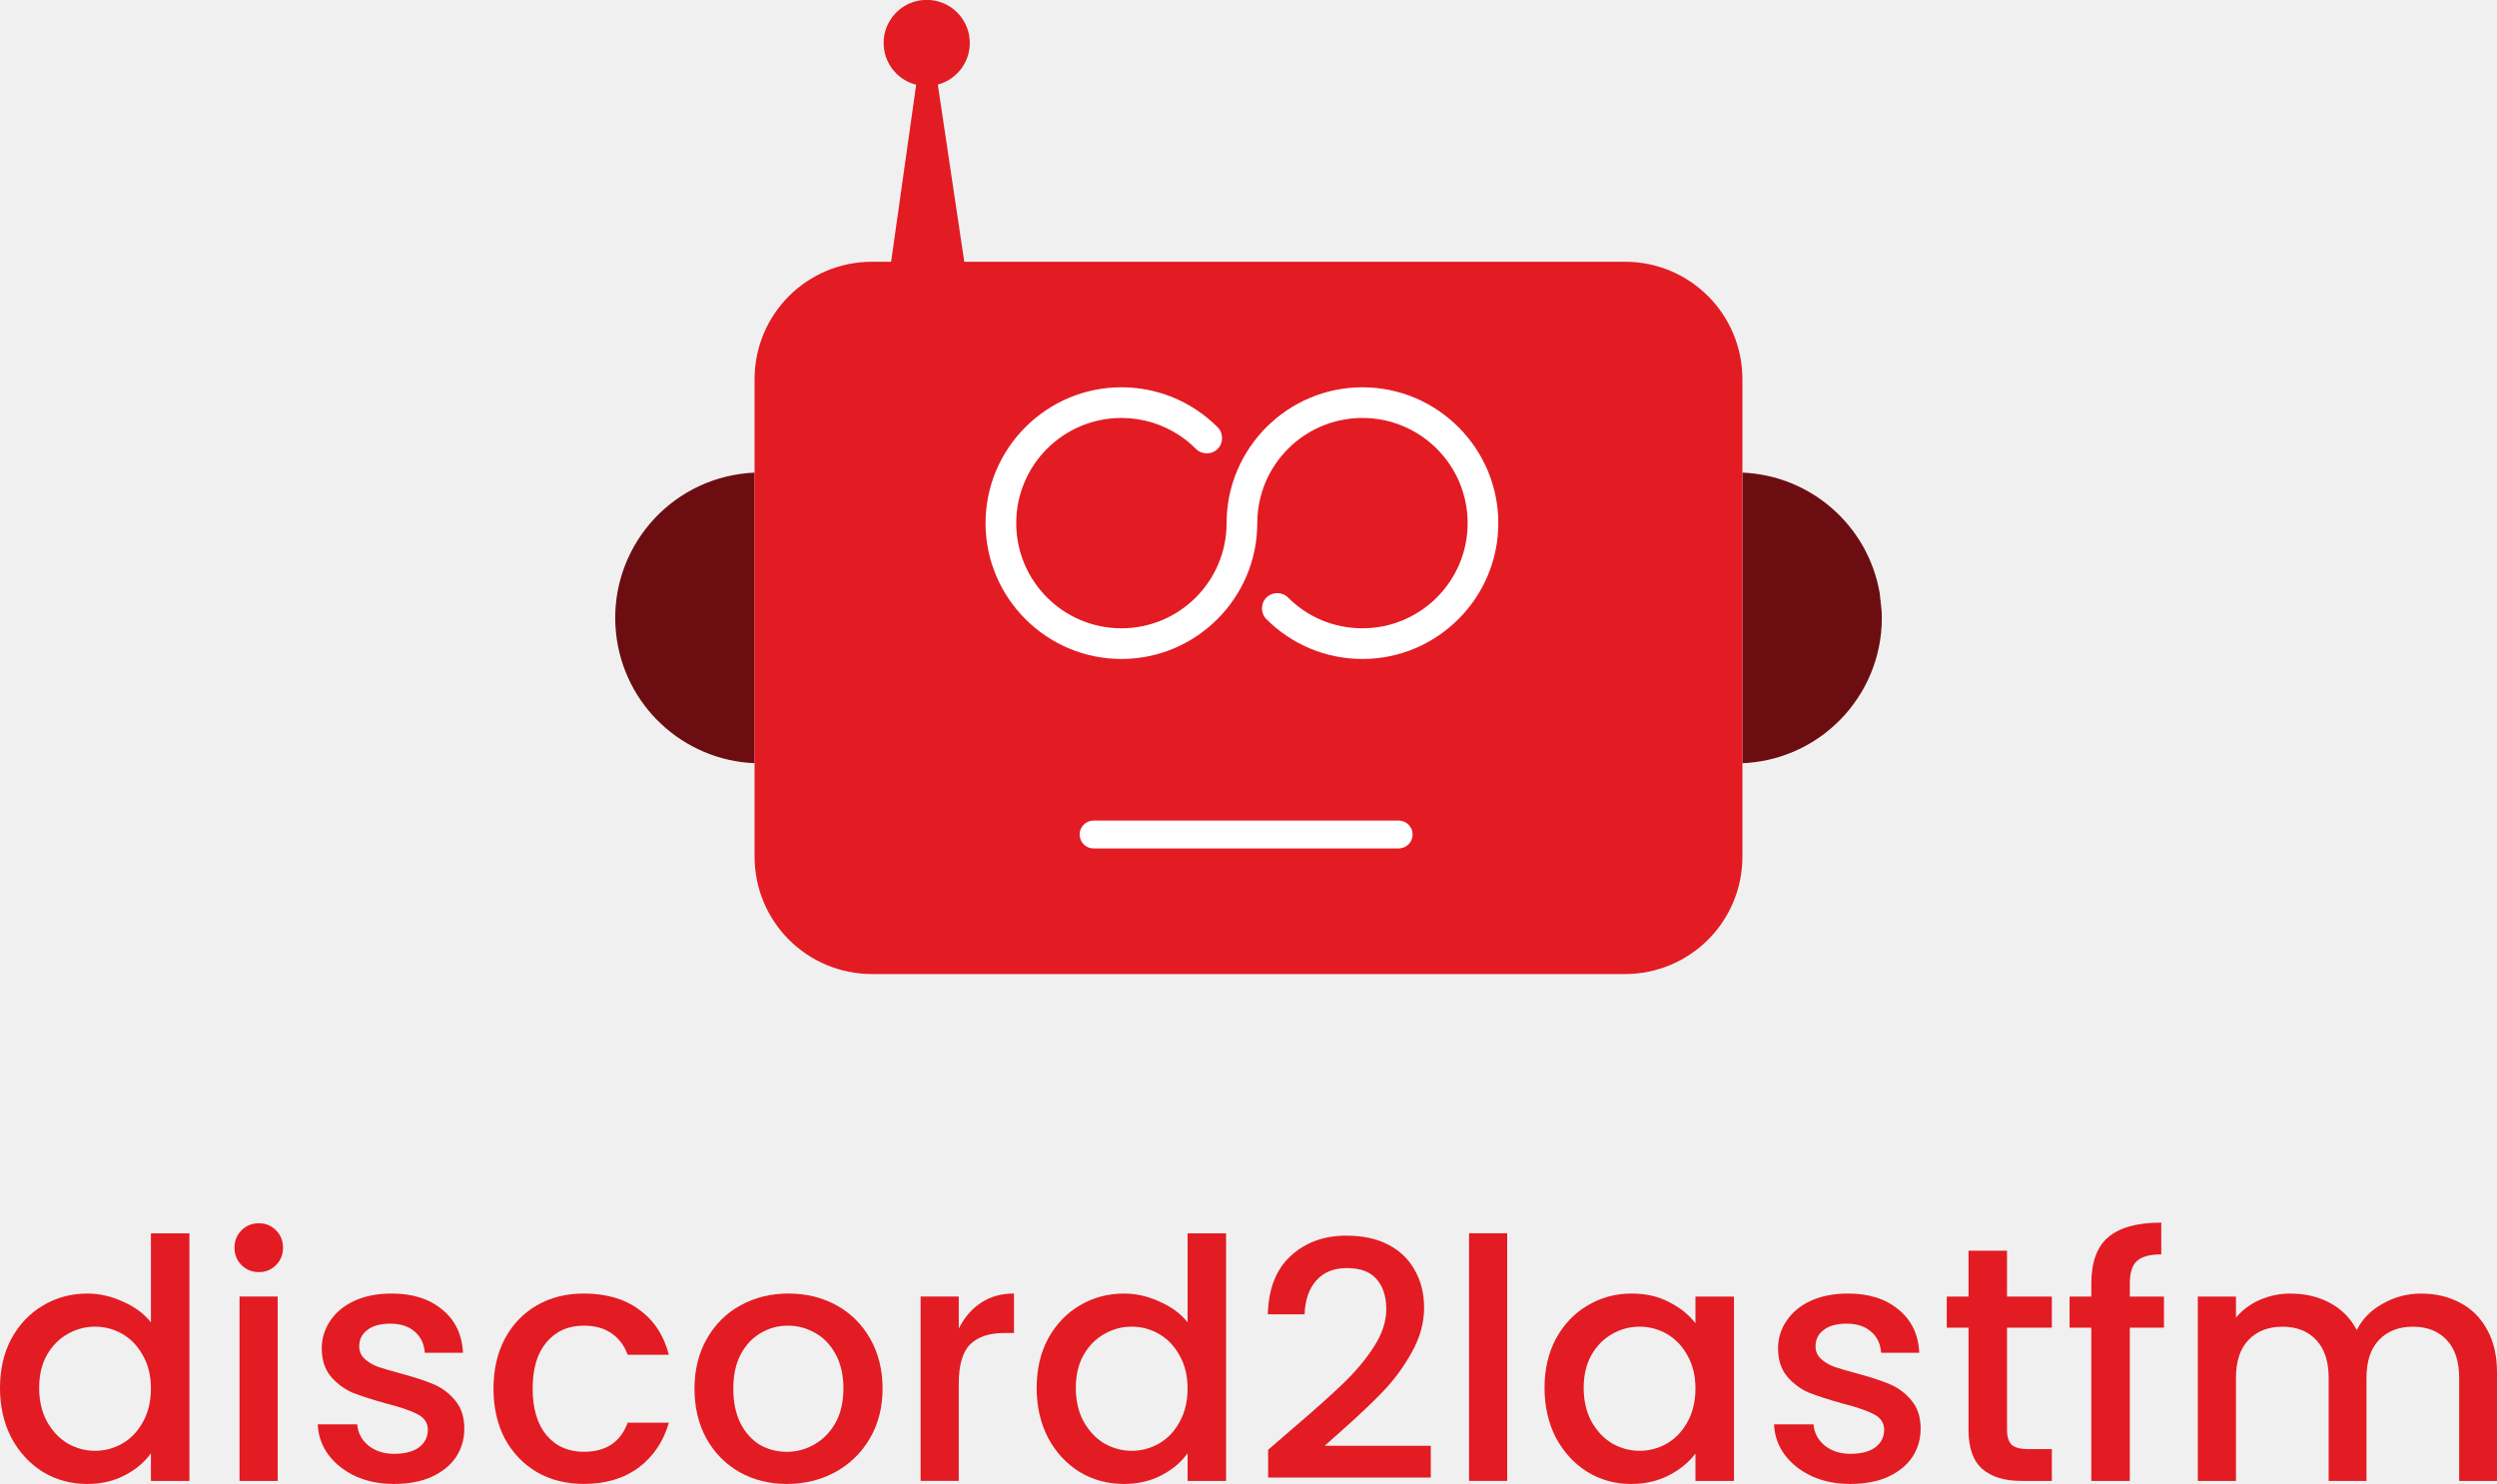
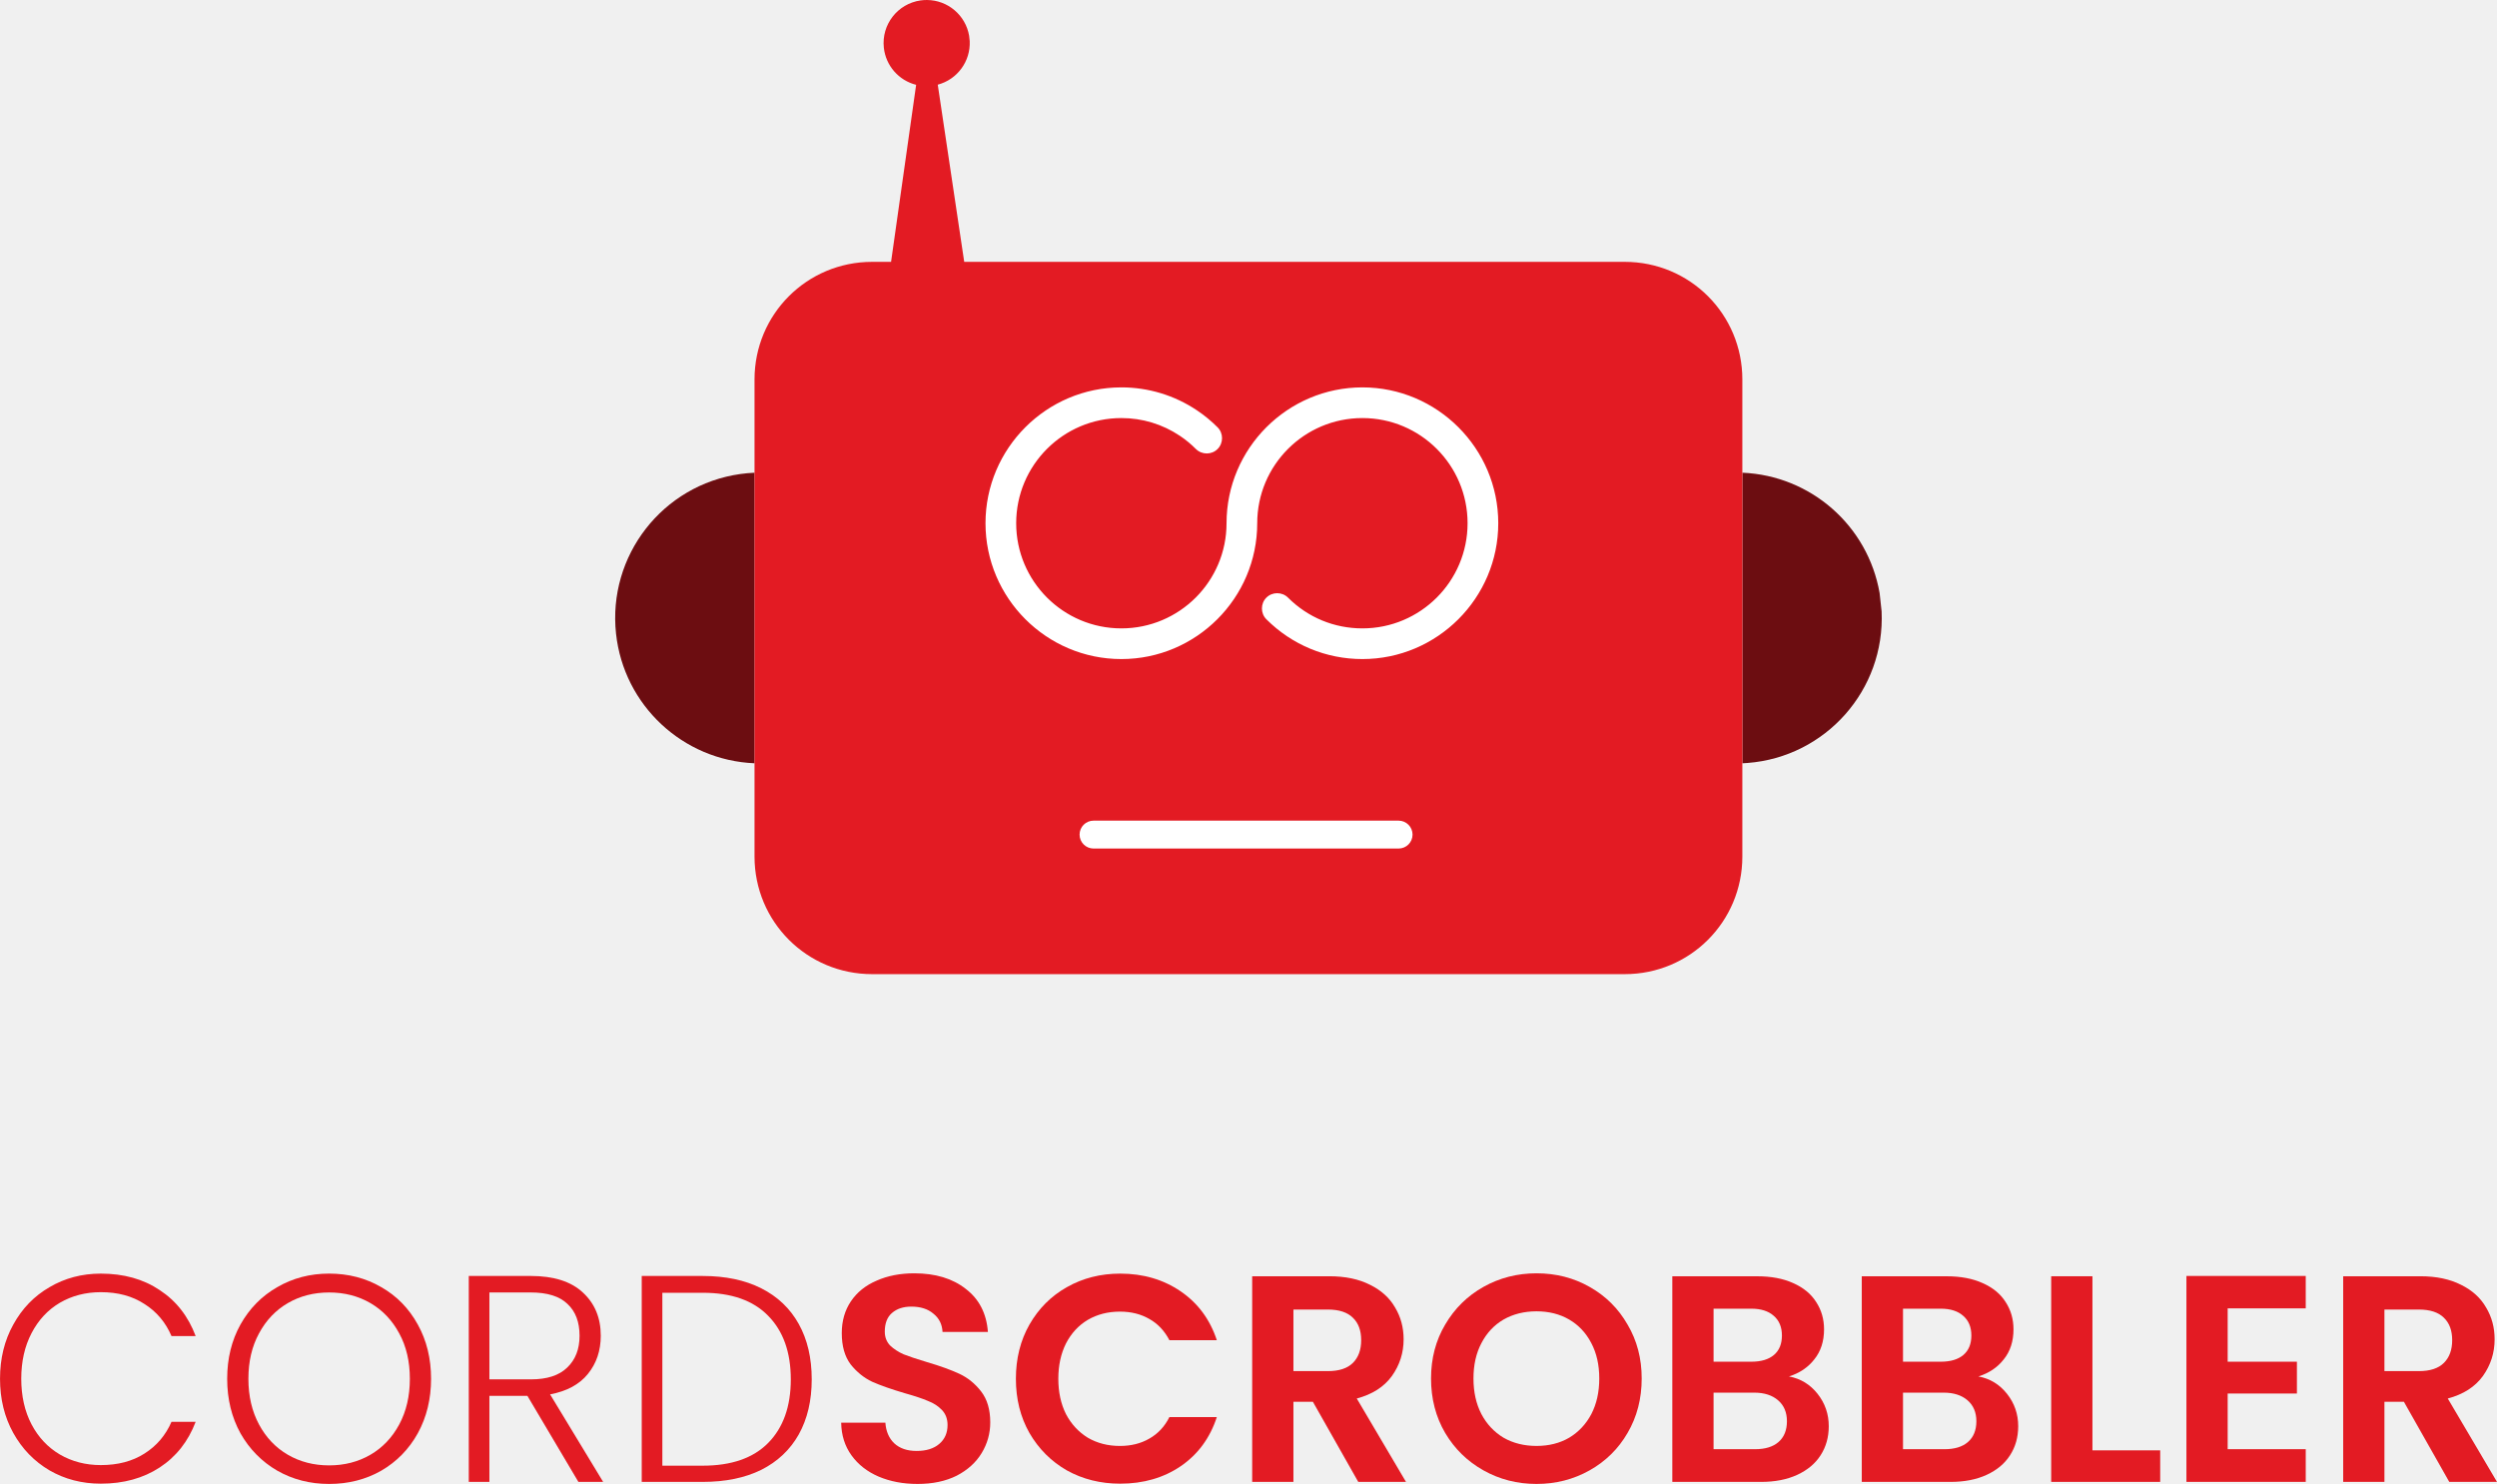
- <svg xmlns="http://www.w3.org/2000/svg" width="446.82mm" height="265.57mm" version="1.1" viewBox="0 0 446.82 265.57">
-   <g transform="translate(144.79 -37.104)">
-     <g transform="matrix(1.7 0 0 1.7 -55.033 -150.86)" fill="#e31b23" stroke-linecap="round" stroke-linejoin="round" stroke-width="3.28" style="paint-order:stroke fill markers" aria-label="discord2lastfm">
-       <path d="m-52.798 256.68q0-2.924 1.198-5.178 1.233-2.255 3.311-3.487 2.114-1.268 4.685-1.268 1.902 0 3.734 0.845 1.867 0.81 2.959 2.184v-9.37h4.051v26.068h-4.051v-2.924q-0.986 1.409-2.748 2.325-1.726 0.916-3.981 0.916-2.536 0-4.65-1.268-2.078-1.303-3.311-3.593-1.198-2.325-1.198-5.249zm15.887 0.07q0-2.008-0.845-3.487-0.81-1.48-2.149-2.255t-2.889-0.775q-1.55 0-2.889 0.775-1.339 0.74-2.184 2.219-0.81 1.444-0.81 3.452 0 2.008 0.81 3.523 0.845 1.515 2.184 2.325 1.374 0.775 2.889 0.775 1.55 0 2.889-0.775 1.339-0.775 2.149-2.255 0.845-1.515 0.845-3.523z" />
-       <path d="m-25.542 244.49q-1.092 0-1.832-0.74-0.74-0.74-0.74-1.832t0.74-1.832q0.74-0.74 1.832-0.74 1.057 0 1.796 0.74 0.74 0.74 0.74 1.832t-0.74 1.832q-0.74 0.74-1.796 0.74zm1.973 2.571v19.41h-4.016v-19.41z" />
-       <path d="m-11.322 266.79q-2.255 0-4.051-0.81-1.796-0.845-2.853-2.255-1.057-1.444-1.127-3.206h4.157q0.106 1.339 1.163 2.219 1.092 0.881 2.712 0.881 1.691 0 2.607-0.669 0.951-0.705 0.951-1.867 0-1.057-1.057-1.62-1.057-0.564-3.276-1.127-2.149-0.599-3.523-1.127-1.339-0.564-2.325-1.691-0.986-1.163-0.986-2.994 0-1.585 0.881-2.889 0.881-1.339 2.536-2.114 1.691-0.775 3.945-0.775 3.311 0 5.319 1.691 2.043 1.656 2.184 4.544h-4.016q-0.106-1.409-1.057-2.219-0.951-0.845-2.571-0.845-1.585 0-2.431 0.669-0.845 0.634-0.845 1.726 0 0.775 0.564 1.303 0.564 0.528 1.409 0.845 0.845 0.282 2.395 0.705 2.114 0.564 3.452 1.127 1.339 0.564 2.29 1.726 0.951 1.127 0.951 2.959 0 1.656-0.881 2.994-0.881 1.303-2.571 2.078-1.656 0.74-3.945 0.74z" />
-       <path d="m-0.853 256.75q0-2.994 1.198-5.249 1.233-2.29 3.382-3.523 2.149-1.233 4.932-1.233 3.523 0 5.812 1.691 2.325 1.656 3.135 4.756h-4.333q-0.528-1.444-1.691-2.255-1.163-0.81-2.924-0.81-2.466 0-3.945 1.761-1.444 1.726-1.444 4.861t1.444 4.896q1.48 1.761 3.945 1.761 3.487 0 4.615-3.065h4.333q-0.845 2.959-3.17 4.72-2.325 1.726-5.777 1.726-2.783 0-4.932-1.233-2.149-1.268-3.382-3.523-1.198-2.29-1.198-5.284z" />
-       <path d="m30.027 266.79q-2.748 0-4.967-1.233-2.219-1.268-3.487-3.523-1.268-2.29-1.268-5.284 0-2.959 1.303-5.249 1.303-2.29 3.558-3.523 2.255-1.233 5.037-1.233 2.783 0 5.037 1.233 2.255 1.233 3.558 3.523 1.303 2.29 1.303 5.249 0 2.959-1.339 5.249t-3.663 3.558q-2.29 1.233-5.073 1.233zm0-3.382q1.55 0 2.889-0.775 1.374-0.775 2.219-2.255 0.845-1.515 0.845-3.628 0-2.114-0.81-3.593-0.81-1.515-2.149-2.255-1.339-0.775-2.889-0.775-1.55 0-2.853 0.775-1.303 0.74-2.114 2.255-0.775 1.48-0.775 3.593 0 2.114 0.74 3.628 0.775 1.515 2.043 2.29 1.303 0.74 2.853 0.74z" />
-       <path d="m48.122 250.44q0.881-1.761 2.325-2.712 1.48-0.986 3.487-0.986v4.157h-1.022q-2.36 0-3.593 1.198-1.198 1.198-1.198 4.157v10.216h-4.016v-19.41h4.016z" />
-       <path d="m56.321 256.68q0-2.924 1.198-5.178 1.233-2.255 3.311-3.487 2.114-1.268 4.685-1.268 1.902 0 3.734 0.845 1.867 0.81 2.959 2.184v-9.37h4.051v26.068h-4.051v-2.924q-0.986 1.409-2.748 2.325-1.726 0.916-3.981 0.916-2.536 0-4.65-1.268-2.078-1.303-3.311-3.593-1.198-2.325-1.198-5.249zm15.887 0.07q0-2.008-0.845-3.487-0.81-1.48-2.149-2.255t-2.889-0.775q-1.55 0-2.889 0.775-1.339 0.74-2.184 2.219-0.81 1.444-0.81 3.452 0 2.008 0.81 3.523 0.845 1.515 2.184 2.325 1.374 0.775 2.889 0.775 1.55 0 2.889-0.775 1.339-0.775 2.149-2.255 0.845-1.515 0.845-3.523z" />
-       <path d="m83.295 260.94q3.382-2.889 5.319-4.756t3.206-3.84q1.303-2.008 1.303-3.945 0-2.008-1.022-3.17-0.986-1.163-3.135-1.163-2.078 0-3.241 1.339-1.127 1.303-1.198 3.523h-3.875q0.106-4.016 2.395-6.129 2.325-2.149 5.883-2.149 2.571 0 4.403 0.951 1.832 0.951 2.783 2.677 0.986 1.726 0.986 3.945 0 2.431-1.303 4.72-1.268 2.29-3.03 4.122-1.761 1.832-4.509 4.262l-1.62 1.444h11.167v3.346h-17.12v-2.924z" />
-       <path d="m105.85 240.4v26.068h-4.016v-26.068z" />
-       <path d="m109.78 256.68q0-2.924 1.198-5.178 1.233-2.255 3.311-3.487 2.114-1.268 4.65-1.268 2.29 0 3.981 0.916 1.726 0.881 2.748 2.219v-2.818h4.051v19.41h-4.051v-2.889q-1.022 1.374-2.783 2.29-1.761 0.916-4.016 0.916-2.501 0-4.579-1.268-2.078-1.303-3.311-3.593-1.198-2.325-1.198-5.249zm15.887 0.07q0-2.008-0.845-3.487-0.81-1.48-2.149-2.255t-2.889-0.775q-1.55 0-2.889 0.775-1.339 0.74-2.184 2.219-0.81 1.444-0.81 3.452 0 2.008 0.81 3.523 0.845 1.515 2.184 2.325 1.374 0.775 2.889 0.775 1.55 0 2.889-0.775 1.339-0.775 2.149-2.255 0.845-1.515 0.845-3.523z" />
-       <path d="m141.97 266.79q-2.255 0-4.051-0.81-1.797-0.845-2.853-2.255-1.057-1.444-1.127-3.206h4.157q0.106 1.339 1.163 2.219 1.092 0.881 2.712 0.881 1.691 0 2.607-0.669 0.951-0.705 0.951-1.867 0-1.057-1.057-1.62t-3.276-1.127q-2.149-0.599-3.523-1.127-1.339-0.564-2.325-1.691-0.986-1.163-0.986-2.994 0-1.585 0.881-2.889 0.881-1.339 2.536-2.114 1.691-0.775 3.945-0.775 3.311 0 5.319 1.691 2.043 1.656 2.184 4.544h-4.016q-0.106-1.409-1.057-2.219-0.951-0.845-2.571-0.845-1.585 0-2.431 0.669-0.845 0.634-0.845 1.726 0 0.775 0.564 1.303 0.564 0.528 1.409 0.845 0.845 0.282 2.395 0.705 2.114 0.564 3.452 1.127 1.339 0.564 2.29 1.726 0.951 1.127 0.951 2.959 0 1.656-0.881 2.994-0.881 1.303-2.571 2.078-1.656 0.74-3.945 0.74z" />
-       <path d="m158.46 250.34v10.744q0 1.092 0.493 1.585 0.528 0.458 1.761 0.458h2.466v3.346h-3.17q-2.712 0-4.157-1.268-1.444-1.268-1.444-4.122v-10.744h-2.29v-3.276h2.29v-4.826h4.051v4.826h4.72v3.276z" />
-       <path d="m174.98 250.34h-3.593v16.134h-4.051v-16.134h-2.29v-3.276h2.29v-1.374q0-3.346 1.761-4.861 1.797-1.55 5.601-1.55v3.346q-1.832 0-2.571 0.705-0.74 0.669-0.74 2.36v1.374h3.593z" />
-       <path d="m202.04 246.75q2.29 0 4.086 0.951 1.832 0.951 2.853 2.818 1.057 1.867 1.057 4.509v11.449h-3.981v-10.85q0-2.607-1.303-3.981-1.303-1.409-3.558-1.409t-3.593 1.409q-1.303 1.374-1.303 3.981v10.85h-3.981v-10.85q0-2.607-1.303-3.981-1.303-1.409-3.558-1.409t-3.593 1.409q-1.303 1.374-1.303 3.981v10.85h-4.016v-19.41h4.016v2.219q0.986-1.198 2.501-1.867 1.515-0.669 3.241-0.669 2.325 0 4.157 0.986 1.832 0.986 2.818 2.853 0.881-1.761 2.748-2.783 1.867-1.057 4.016-1.057z" />
+ <svg xmlns="http://www.w3.org/2000/svg" width="1688.8" height="1003.8" version="1.1" viewBox="0 0 446.82 265.59">
+   <g transform="translate(144.79 -37.085)">
+     <g fill="#e31b23" stroke-linecap="round" stroke-linejoin="round" stroke-width="4.909" style="paint-order:stroke fill markers" aria-label="Cordscrobbler">
+       <path d="m-144.79 283.85q0-5.43 2.373-9.701 2.373-4.323 6.485-6.696 4.112-2.425 9.174-2.425 6.168 0 10.544 2.952 4.429 2.9 6.432 8.225h-4.323q-1.582-3.691-4.85-5.747-3.216-2.109-7.803-2.109-4.06 0-7.328 1.898-3.216 1.898-5.061 5.43-1.845 3.532-1.845 8.172 0 4.639 1.845 8.172 1.845 3.48 5.061 5.378 3.269 1.898 7.328 1.898 4.587 0 7.803-2.056 3.269-2.056 4.85-5.694h4.323q-2.003 5.272-6.432 8.172t-10.544 2.9q-5.061 0-9.174-2.373-4.112-2.425-6.485-6.696t-2.373-9.701z" />
+       <path d="m-85.899 302.67q-5.114 0-9.279-2.373-4.165-2.425-6.59-6.696-2.373-4.323-2.373-9.754 0-5.43 2.373-9.701 2.425-4.323 6.59-6.696 4.165-2.425 9.279-2.425 5.167 0 9.332 2.425 4.165 2.373 6.537 6.696 2.373 4.271 2.373 9.701 0 5.43-2.373 9.754-2.373 4.271-6.537 6.696-4.165 2.373-9.332 2.373zm0-3.321q4.112 0 7.381-1.898t5.167-5.43q1.898-3.532 1.898-8.172 0-4.639-1.898-8.119-1.898-3.532-5.167-5.43t-7.381-1.898-7.381 1.898-5.167 5.43q-1.898 3.48-1.898 8.119 0 4.639 1.898 8.172 1.898 3.532 5.167 5.43t7.381 1.898z" />
+       <path d="m-41.296 302.3-9.121-15.395h-6.801v15.395h-3.691v-36.853h11.072q6.168 0 9.332 2.952 3.216 2.952 3.216 7.75 0 4.007-2.32 6.854-2.267 2.794-6.748 3.638l9.49 15.658zm-15.922-18.347h7.434q4.323 0 6.485-2.109 2.214-2.109 2.214-5.694 0-3.691-2.162-5.694-2.109-2.056-6.59-2.056h-7.381z" />
+       <path d="m-19.047 265.45q6.116 0 10.492 2.214 4.376 2.214 6.696 6.379 2.32 4.165 2.32 9.912 0 5.694-2.32 9.859-2.32 4.112-6.696 6.327-4.376 2.162-10.492 2.162h-10.913v-36.853zm0 33.953q7.697 0 11.704-4.06 4.06-4.112 4.06-11.388 0-7.276-4.06-11.388-4.007-4.112-11.704-4.112h-7.223v30.948z" />
+       <path d="m19.387 302.67q-3.849 0-6.959-1.318-3.058-1.318-4.85-3.796-1.792-2.478-1.845-5.852h7.908q0.158 2.32 1.582 3.691 1.476 1.371 4.007 1.371 2.583 0 4.06-1.265 1.476-1.265 1.476-3.374 0-1.634-1.002-2.689t-2.531-1.634q-1.476-0.633-4.112-1.371-3.585-1.054-5.852-2.056-2.214-1.054-3.849-3.111-1.582-2.109-1.582-5.588 0-3.269 1.634-5.694 1.634-2.425 4.587-3.691 2.952-1.318 6.748-1.318 5.694 0 9.226 2.794 3.585 2.742 3.954 7.697h-8.119q-0.105-2.056-1.634-3.269-1.476-1.265-3.954-1.265-2.162 0-3.48 1.16-1.265 1.107-1.265 3.321 0 1.476 0.949 2.478 1.002 0.949 2.425 1.582 1.476 0.58 4.112 1.371 3.585 1.054 5.852 2.109t3.901 3.163 1.634 5.536q0 2.952-1.529 5.483-1.529 2.531-4.481 4.06-2.952 1.476-7.012 1.476z" />
+       <path d="m36.996 283.85q0-5.43 2.425-9.701 2.478-4.323 6.696-6.696 4.271-2.425 9.543-2.425 6.168 0 10.808 3.163t6.485 8.752h-8.488q-1.318-2.531-3.585-3.796-2.267-1.318-5.272-1.318-3.216 0-5.747 1.476-2.478 1.476-3.901 4.218-1.371 2.742-1.371 6.327 0 3.585 1.371 6.327 1.423 2.689 3.901 4.218 2.531 1.476 5.747 1.476 3.005 0 5.272-1.318 2.32-1.318 3.585-3.849h8.488q-1.845 5.641-6.485 8.805-4.587 3.111-10.808 3.111-5.272 0-9.543-2.373-4.218-2.425-6.696-6.696-2.425-4.271-2.425-9.701z" />
+       <path d="m98.259 302.3-8.119-14.34h-3.48v14.34h-7.381v-36.8h13.813q4.271 0 7.276 1.529 3.005 1.476 4.481 4.06 1.529 2.531 1.529 5.694 0 3.638-2.109 6.59-2.109 2.9-6.274 4.007l8.805 14.92zm-11.599-19.823h6.168q3.005 0 4.481-1.476 1.476-1.476 1.476-4.06t-1.476-4.007q-1.476-1.476-4.481-1.476h-6.168z" />
+       <path d="m130.16 302.67q-5.167 0-9.49-2.425-4.323-2.425-6.854-6.696-2.531-4.323-2.531-9.754 0-5.378 2.531-9.648 2.531-4.323 6.854-6.748 4.323-2.425 9.49-2.425 5.22 0 9.49 2.425 4.323 2.425 6.801 6.748 2.531 4.271 2.531 9.648 0 5.43-2.531 9.754-2.478 4.271-6.801 6.696-4.323 2.425-9.49 2.425zm0-6.801q3.321 0 5.852-1.476 2.531-1.529 3.954-4.218 1.423-2.741 1.423-6.379t-1.423-6.327q-1.423-2.741-3.954-4.218-2.531-1.476-5.852-1.476-3.321 0-5.905 1.476-2.531 1.476-3.954 4.218-1.423 2.689-1.423 6.327t1.423 6.379q1.423 2.689 3.954 4.218 2.583 1.476 5.905 1.476z" />
+       <path d="m175.34 283.43q3.111 0.58 5.114 3.111 2.003 2.531 2.003 5.799 0 2.952-1.476 5.22-1.423 2.214-4.165 3.48-2.741 1.265-6.485 1.265h-15.869v-36.8h15.184q3.743 0 6.432 1.213 2.741 1.213 4.112 3.374 1.423 2.162 1.423 4.903 0 3.216-1.74 5.378-1.687 2.162-4.534 3.058zm-13.497-2.636h6.748q2.636 0 4.06-1.213 1.423-1.213 1.423-3.48 0-2.267-1.476-3.532-1.423-1.265-4.007-1.265h-6.748zm7.434 15.658q2.689 0 4.165-1.265 1.529-1.318 1.529-3.743 0-2.373-1.582-3.743t-4.271-1.371h-7.276v10.123z" />
+       <path d="m209.24 283.43q3.111 0.58 5.114 3.111 2.003 2.531 2.003 5.799 0 2.952-1.476 5.22-1.423 2.214-4.165 3.48-2.741 1.265-6.485 1.265h-15.869v-36.8h15.184q3.743 0 6.432 1.213 2.742 1.213 4.112 3.374 1.423 2.162 1.423 4.903 0 3.216-1.74 5.378-1.687 2.162-4.534 3.058zm-13.497-2.636h6.748q2.636 0 4.06-1.213 1.423-1.213 1.423-3.48 0-2.267-1.476-3.532-1.423-1.265-4.007-1.265h-6.748zm7.434 15.658q2.689 0 4.165-1.265 1.529-1.318 1.529-3.743 0-2.373-1.582-3.743t-4.271-1.371h-7.276v10.123z" />
+       <path d="m229.64 296.66h12.126v5.641h-19.507v-36.8h7.381z" />
+       <path d="m253.84 271.25v9.543h12.39v5.694h-12.39v9.964h13.971v5.852h-21.352v-36.853h21.352v5.799z" />
+       <path d="m293.49 302.3-8.119-14.34h-3.48v14.34h-7.381v-36.8h13.813q4.271 0 7.276 1.529 3.005 1.476 4.481 4.06 1.529 2.531 1.529 5.694 0 3.638-2.109 6.59-2.109 2.9-6.274 4.007l8.805 14.92zm-11.599-19.823h6.168q3.005 0 4.481-1.476 1.476-1.476 1.476-4.06t-1.476-4.007q-1.476-1.476-4.481-1.476h-6.168z" />
    </g>
-     <g transform="matrix(2.5038 0 0 2.5038 288.75 -905.62)">
+     <g transform="matrix(2.5038 0 0 2.5038 288.74 -905.62)">
      <path d="m-119.22 410.3a10.394 10.394 0 0 0-1.023 0.093 10.394 10.394 0 0 0-8.879 11.419 10.394 10.394 0 0 0 9.902 9.258v-20.77z" fill="#6c0d11" stroke-opacity="0" style="paint-order:stroke fill markers" />
      <path d="m-48.624 410.3v20.77a10.394 10.394 0 0 0 0.367-0.022 10.394 10.394 0 0 0 9.585-10.832l-0.143-1.313a10.394 10.394 0 0 0-9.809-8.604z" fill="#6c0d11" stroke-opacity="0" style="paint-order:stroke fill markers" />
-       <g>
-         <path d="m-106.9 376.51a3.078 3.078 0 0 0-0.454 0.03 3.078 3.078 0 0 0-2.629 3.382 3.078 3.078 0 0 0 2.308 2.651l-1.791 12.654h-1.355c-4.656 0-8.404 3.748-8.404 8.404v34.107c0 4.655 3.748 8.404 8.404 8.404h53.792c4.655 0 8.404-3.748 8.404-8.404v-34.107c0-4.656-3.748-8.404-8.404-8.404h-47.209l-1.891-12.664a3.078 3.078 0 0 0 2.283-3.113l-0.042-0.389a3.078 3.078 0 0 0-3.01-2.551z" fill="#e31b23" stroke-opacity="0" style="paint-order:stroke fill markers" />
-         <path d="m-93.007 404.2c-5.349 0-9.71 4.361-9.71 9.71 0 5.349 4.361 9.71 9.71 9.71 5.349 0 9.71-4.361 9.71-9.71 0-4.15 3.367-7.517 7.517-7.517 4.15 0 7.517 3.367 7.517 7.517 0 4.15-3.367 7.517-7.517 7.517-2.011 0-3.894-0.776-5.316-2.198-0.423-0.423-1.124-0.423-1.547 0-0.423 0.423-0.423 1.124 0 1.547 1.831 1.831 4.273 2.844 6.863 2.844 5.349 0 9.71-4.361 9.71-9.71 0-5.349-4.361-9.71-9.71-9.71-5.349 0-9.71 4.361-9.71 9.71 0 4.15-3.367 7.517-7.517 7.517-4.15 0-7.517-3.367-7.517-7.517 0-4.15 3.367-7.517 7.517-7.517 1.498 0 2.94 0.437 4.178 1.267a0.502 0.502 0 0 0 0.002 0c0.412 0.275 0.797 0.594 1.145 0.944a0.502 0.502 0 0 0 0.002 0c0.423 0.423 1.124 0.427 1.549 3e-3 0.425-0.423 0.426-1.126 0.003-1.55-0.45-0.452-0.949-0.862-1.48-1.218-1.599-1.071-3.469-1.639-5.399-1.639z" fill="#fff" stroke-width=".594" />
-         <path d="m-94.997 435.17a0.998 0.998 0 0 0-0.996 0.998 0.998 0.998 0 0 0 0.996 0.996h21.805a0.998 0.998 0 0 0 0.996-0.996 0.998 0.998 0 0 0-0.996-0.998z" color="#000000" color-rendering="auto" dominant-baseline="auto" fill="#fff" image-rendering="auto" shape-rendering="auto" solid-color="#000000" stop-color="#000000" style="font-feature-settings:normal;font-variant-alternates:normal;font-variant-caps:normal;font-variant-east-asian:normal;font-variant-ligatures:normal;font-variant-numeric:normal;font-variant-position:normal;font-variation-settings:normal;inline-size:0;isolation:auto;mix-blend-mode:normal;shape-margin:0;shape-padding:0;text-decoration-color:#000000;text-decoration-line:none;text-decoration-style:solid;text-indent:0;text-orientation:mixed;text-transform:none;white-space:normal" />
-       </g>
+       <path d="m-106.9 376.51a3.078 3.078 0 0 0-0.454 0.03 3.078 3.078 0 0 0-2.629 3.382 3.078 3.078 0 0 0 2.308 2.651l-1.791 12.654h-1.355c-4.656 0-8.404 3.748-8.404 8.404v34.107c0 4.655 3.748 8.404 8.404 8.404h53.792c4.655 0 8.404-3.748 8.404-8.404v-34.107c0-4.656-3.748-8.404-8.404-8.404h-47.209l-1.891-12.664a3.078 3.078 0 0 0 2.283-3.113l-0.042-0.389a3.078 3.078 0 0 0-3.01-2.551z" fill="#e31b23" stroke-opacity="0" style="paint-order:stroke fill markers" />
+       <path d="m-93.007 404.2c-5.349 0-9.71 4.361-9.71 9.71 0 5.349 4.361 9.71 9.71 9.71 5.349 0 9.71-4.361 9.71-9.71 0-4.15 3.367-7.517 7.517-7.517 4.15 0 7.517 3.367 7.517 7.517 0 4.15-3.367 7.517-7.517 7.517-2.011 0-3.894-0.776-5.316-2.198-0.423-0.423-1.124-0.423-1.547 0s-0.423 1.124 0 1.547c1.831 1.831 4.273 2.844 6.863 2.844 5.349 0 9.71-4.361 9.71-9.71 0-5.349-4.361-9.71-9.71-9.71-5.349 0-9.71 4.361-9.71 9.71 0 4.15-3.367 7.517-7.517 7.517-4.15 0-7.517-3.367-7.517-7.517 0-4.15 3.367-7.517 7.517-7.517 1.498 0 2.94 0.437 4.178 1.267a0.502 0.502 0 0 0 0.002 0c0.412 0.275 0.797 0.594 1.145 0.944a0.502 0.502 0 0 0 0.002 0c0.423 0.423 1.124 0.427 1.549 3e-3 0.425-0.423 0.426-1.126 0.003-1.55-0.45-0.452-0.949-0.862-1.48-1.218-1.599-1.071-3.469-1.639-5.399-1.639z" fill="#fff" stroke-width=".594" />
+       <path d="m-94.997 435.17a0.998 0.998 0 0 0-0.996 0.998 0.998 0.998 0 0 0 0.996 0.996h21.805a0.998 0.998 0 0 0 0.996-0.996 0.998 0.998 0 0 0-0.996-0.998z" color="#000000" color-rendering="auto" dominant-baseline="auto" fill="#fff" image-rendering="auto" shape-rendering="auto" solid-color="#000000" stop-color="#000000" style="font-feature-settings:normal;font-variant-alternates:normal;font-variant-caps:normal;font-variant-east-asian:normal;font-variant-ligatures:normal;font-variant-numeric:normal;font-variant-position:normal;font-variation-settings:normal;inline-size:0;isolation:auto;mix-blend-mode:normal;shape-margin:0;shape-padding:0;text-decoration-color:#000000;text-decoration-line:none;text-decoration-style:solid;text-indent:0;text-orientation:mixed;text-transform:none;white-space:normal" />
    </g>
  </g>
</svg>
